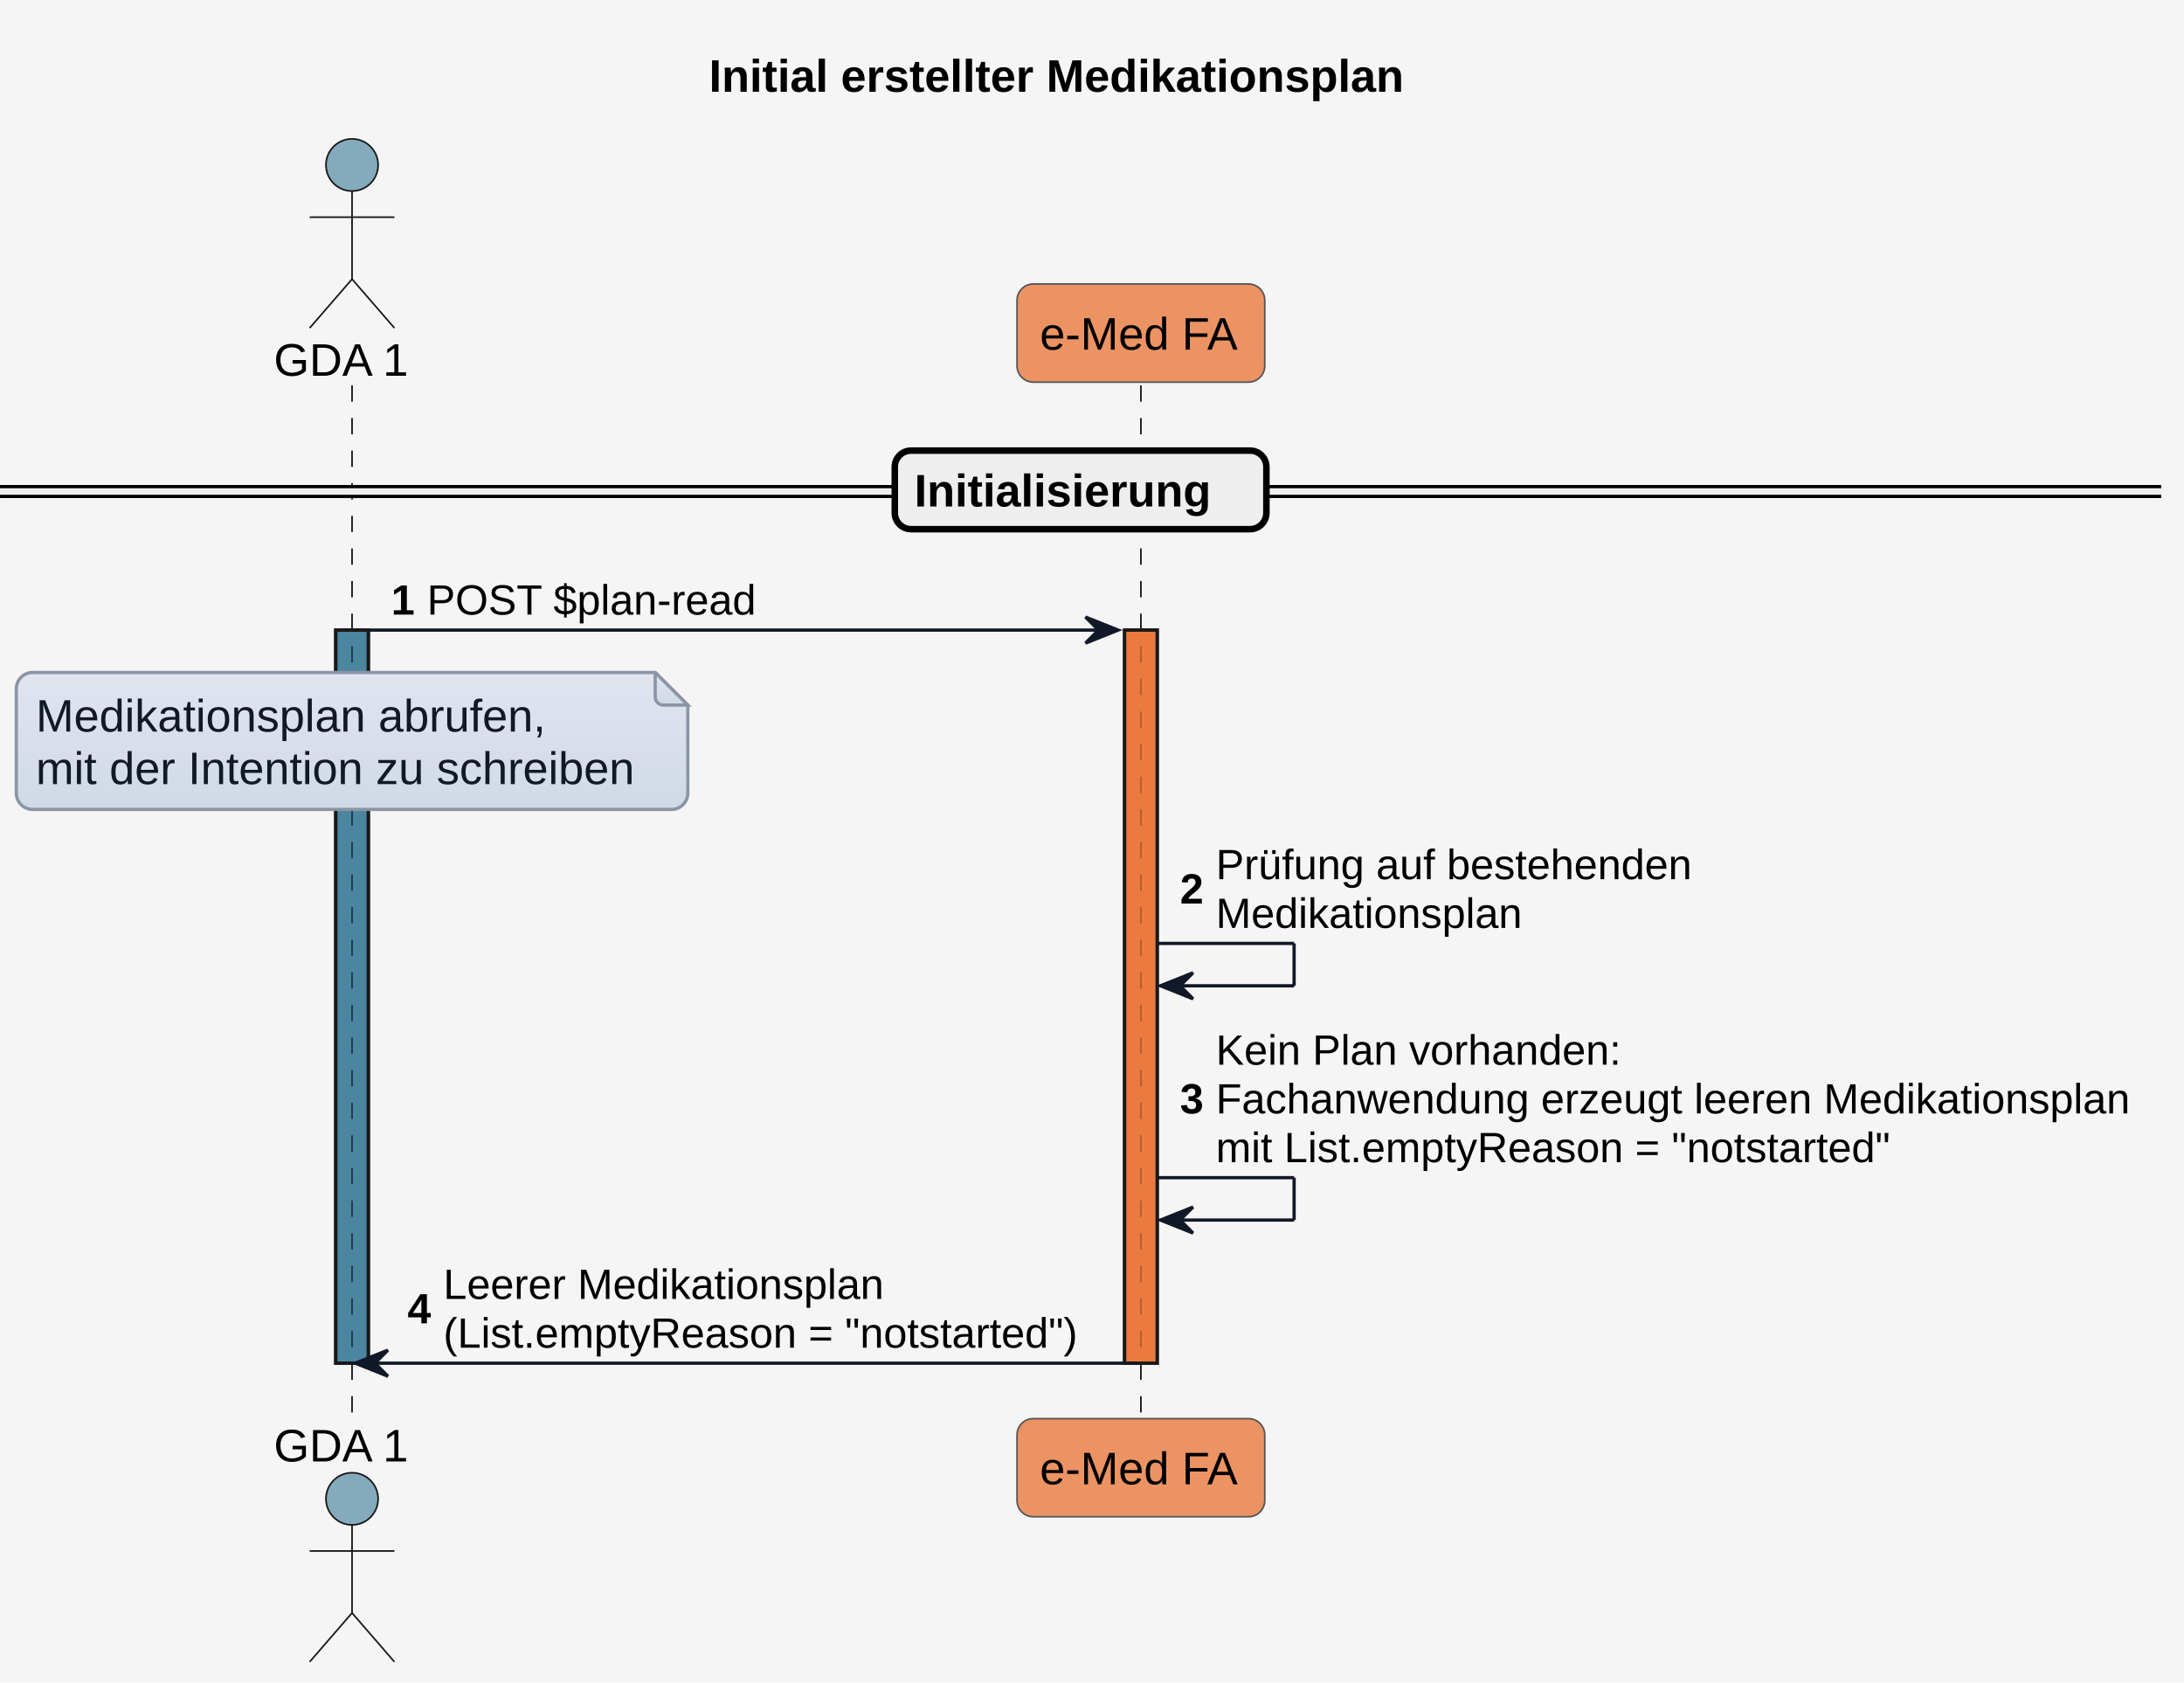
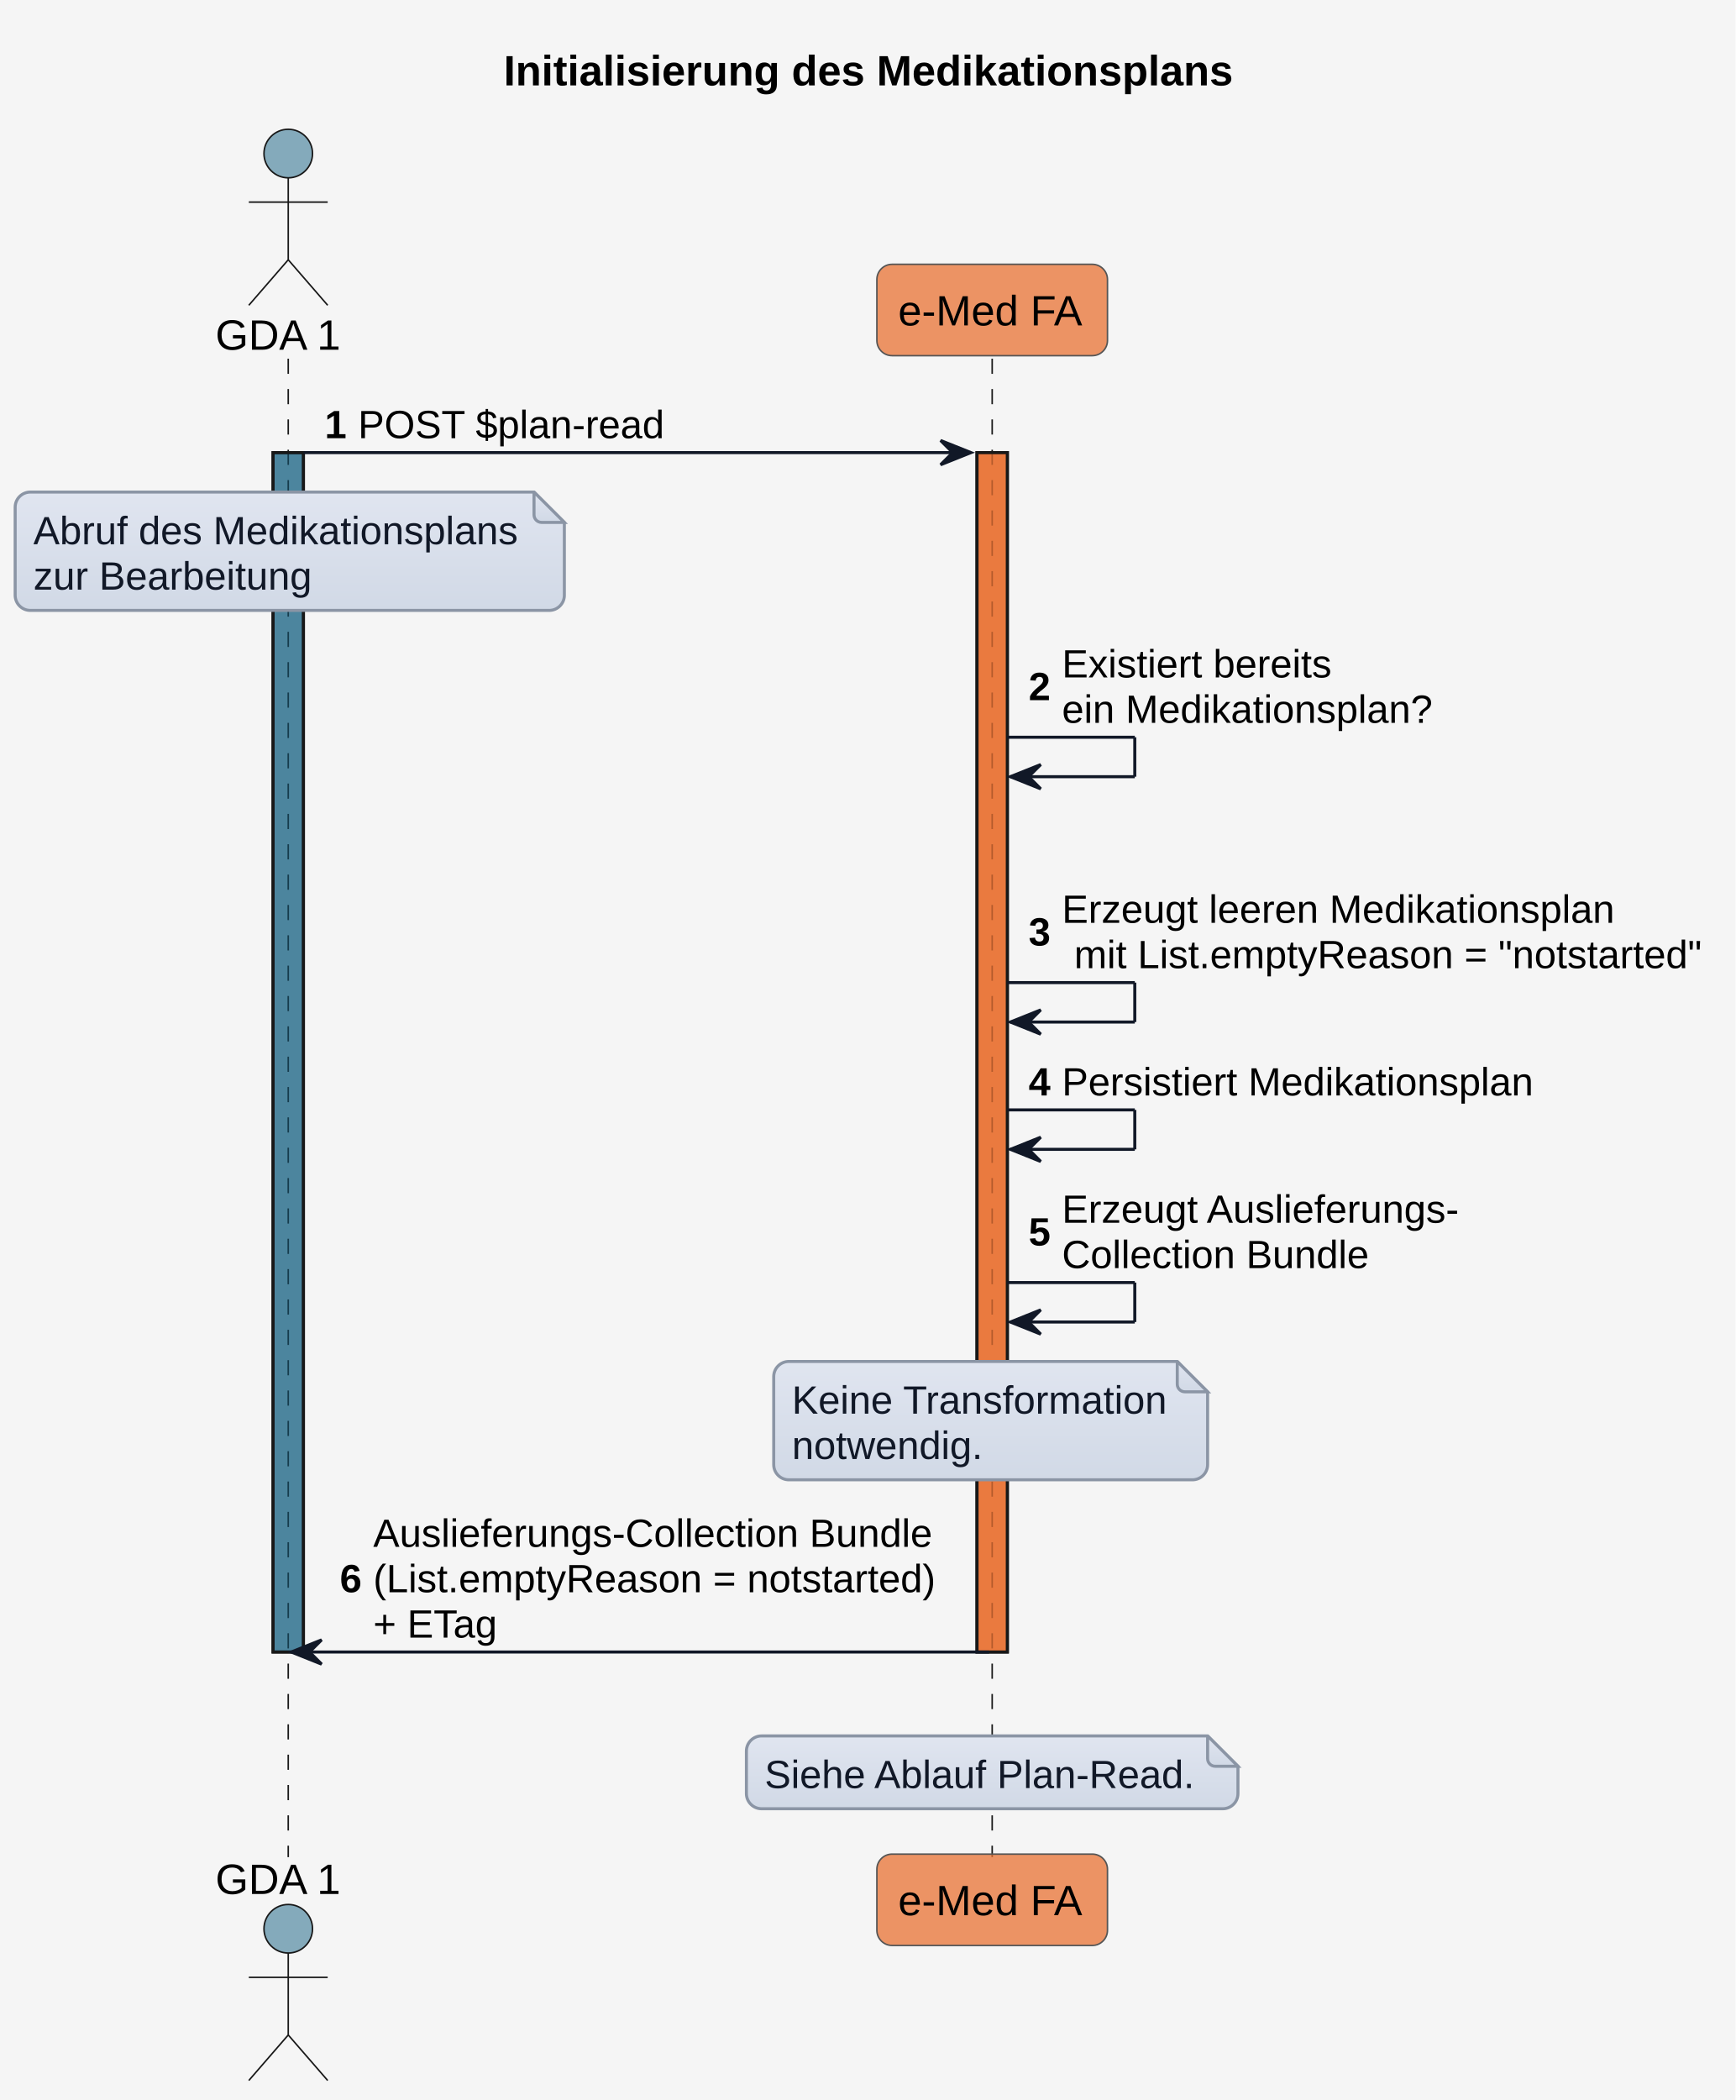
- <svg xmlns="http://www.w3.org/2000/svg" contentStyleType="text/css" height="516px" preserveAspectRatio="none" style="width:670px;height:516px;background:#F5F5F5;" version="1.1" viewBox="0 0 670 516" width="670px" zoomAndPan="magnify">
+ <svg xmlns="http://www.w3.org/2000/svg" contentStyleType="text/css" height="692px" preserveAspectRatio="none" style="width:572px;height:692px;background:#F5F5F5;" version="1.1" viewBox="0 0 572 692" width="572px" zoomAndPan="magnify">
  <defs>
-     <linearGradient id="g1mt0aemgq233k0" x1="50%" x2="50%" y1="0%" y2="100%">
+     <linearGradient id="g60f24w2s3f1q0" x1="50%" x2="50%" y1="0%" y2="100%">
      <stop offset="0%" stop-color="#E0E5F0" />
      <stop offset="100%" stop-color="#D1D9E6" />
    </linearGradient>
  </defs>
  <g>
-     <rect fill="#F5F5F5" height="516" style="stroke:none;stroke-width:1.0;" width="670" x="0" y="0" />
-     <text fill="#000000" font-family="Arial" font-size="14" font-weight="bold" lengthAdjust="spacing" textLength="227" x="217.5" y="28.132">Initial erstellter Medikationsplan</text>
-     <rect fill="#156082" fill-opacity="0.502" height="224.838" style="stroke:#181818;stroke-width:1.0;" width="10" x="103" y="193.245" />
-     <rect fill="#E97232" fill-opacity="0.741" height="224.838" style="stroke:#181818;stroke-width:1.0;" width="10" x="345" y="193.245" />
-     <line style="stroke:#181818;stroke-width:0.5;stroke-dasharray:5.0,5.0;" x1="108" x2="108" y1="118.197" y2="436.083" />
-     <line style="stroke:#181818;stroke-width:0.5;stroke-dasharray:5.0,5.0;" x1="350" x2="350" y1="118.197" y2="436.083" />
-     <text fill="#000000" font-family="Arial" font-size="14" lengthAdjust="spacing" textLength="42" x="84" y="115.231">GDA 1</text>
-     <ellipse cx="108" cy="50.599" fill="#156082" fill-opacity="0.502" rx="8" ry="8" style="stroke:#181818;stroke-width:0.5;" />
-     <path d="M108,58.599 L108,85.599 M95,66.599 L121,66.599 M108,85.599 L95,100.599 M108,85.599 L121,100.599 " fill="none" style="stroke:#181818;stroke-width:0.5;" />
-     <text fill="#000000" font-family="Arial" font-size="14" lengthAdjust="spacing" textLength="42" x="84" y="448.215">GDA 1</text>
-     <ellipse cx="108" cy="459.682" fill="#156082" fill-opacity="0.502" rx="8" ry="8" style="stroke:#181818;stroke-width:0.5;" />
-     <path d="M108,467.682 L108,494.682 M95,475.682 L121,475.682 M108,494.682 L95,509.682 M108,494.682 L121,509.682 " fill="none" style="stroke:#181818;stroke-width:0.5;" />
-     <rect fill="#E97232" fill-opacity="0.741" height="30.099" rx="5" ry="5" style="stroke:#555555;stroke-width:0.5;" width="76" x="312" y="87.099" />
-     <text fill="#000000" font-family="Arial" font-size="14" lengthAdjust="spacing" textLength="62" x="319" y="107.231">e-Med FA</text>
-     <rect fill="#E97232" fill-opacity="0.741" height="30.099" rx="5" ry="5" style="stroke:#555555;stroke-width:0.5;" width="76" x="312" y="435.083" />
-     <text fill="#000000" font-family="Arial" font-size="14" lengthAdjust="spacing" textLength="62" x="319" y="455.215">e-Med FA</text>
-     <rect fill="#156082" fill-opacity="0.502" height="224.838" style="stroke:#181818;stroke-width:1.0;" width="10" x="103" y="193.245" />
-     <rect fill="#E97232" fill-opacity="0.741" height="224.838" style="stroke:#181818;stroke-width:1.0;" width="10" x="345" y="193.245" />
-     <rect fill="#EEEEEE" height="3" rx="5" ry="5" style="stroke:#EEEEEE;stroke-width:1.0;" width="663" x="0" y="149.247" />
-     <line style="stroke:#000000;stroke-width:1.0;" x1="0" x2="663" y1="149.247" y2="149.247" />
-     <line style="stroke:#000000;stroke-width:1.0;" x1="0" x2="663" y1="152.247" y2="152.247" />
-     <rect fill="#EEEEEE" height="24.099" rx="5" ry="5" style="stroke:#000000;stroke-width:2.0;" width="114" x="274.5" y="138.197" />
-     <text fill="#000000" font-family="Arial" font-size="14" font-weight="bold" lengthAdjust="spacing" textLength="96" x="280.5" y="155.329">Initialisierung</text>
-     <polygon fill="#111827" points="333,189.245,343,193.245,333,197.245,337,193.245" style="stroke:#111827;stroke-width:1.0;" />
-     <line style="stroke:#111827;stroke-width:1.0;" x1="113" x2="339" y1="193.245" y2="193.245" />
-     <text fill="#000000" font-family="Arial" font-size="13" font-weight="bold" lengthAdjust="spacing" textLength="7" x="120" y="188.49">1</text>
-     <text fill="#000000" font-family="Arial" font-size="13" lengthAdjust="spacing" textLength="99" x="131" y="188.49">POST $plan-read</text>
-     <path d="M5,211.245 L5,243.245 A5,5 0 0 0 10,248.245 L206,248.245 A5,5 0 0 0 211,243.245 L211,216.245 L201,206.245 L10,206.245 A5,5 0 0 0 5,211.245 " fill="url(#g1mt0aemgq233k0)" style="stroke:#8B95A5;stroke-width:1.0;" />
-     <path d="M201,206.245 L201,213.745 A2.5,2.5 0 0 0 203.5,216.245 L211,216.245 L201,206.245 " fill="url(#g1mt0aemgq233k0)" style="stroke:#8B95A5;stroke-width:1.0;" />
-     <text fill="#111827" font-family="Arial" font-size="14" lengthAdjust="spacing" textLength="159" x="11" y="224.376">Medikationsplan abrufen,</text>
-     <text fill="#111827" font-family="Arial" font-size="14" lengthAdjust="spacing" textLength="185" x="11" y="240.475">mit der Intention zu schreiben</text>
-     <line style="stroke:#111827;stroke-width:1.0;" x1="355" x2="397" y1="289.339" y2="289.339" />
-     <line style="stroke:#111827;stroke-width:1.0;" x1="397" x2="397" y1="289.339" y2="302.339" />
-     <line style="stroke:#111827;stroke-width:1.0;" x1="356" x2="397" y1="302.339" y2="302.339" />
-     <polygon fill="#111827" points="366,298.339,356,302.339,366,306.339,362,302.339" style="stroke:#111827;stroke-width:1.0;" />
-     <text fill="#000000" font-family="Arial" font-size="13" font-weight="bold" lengthAdjust="spacing" textLength="7" x="362" y="277.11">2</text>
-     <text fill="#000000" font-family="Arial" font-size="13" lengthAdjust="spacing" textLength="143" x="373" y="269.636">Prüfung auf bestehenden</text>
-     <text fill="#000000" font-family="Arial" font-size="13" lengthAdjust="spacing" textLength="94" x="373" y="284.584">Medikationsplan</text>
-     <line style="stroke:#111827;stroke-width:1.0;" x1="355" x2="397" y1="361.185" y2="361.185" />
-     <line style="stroke:#111827;stroke-width:1.0;" x1="397" x2="397" y1="361.185" y2="374.185" />
-     <line style="stroke:#111827;stroke-width:1.0;" x1="356" x2="397" y1="374.185" y2="374.185" />
-     <polygon fill="#111827" points="366,370.185,356,374.185,366,378.185,362,374.185" style="stroke:#111827;stroke-width:1.0;" />
-     <text fill="#000000" font-family="Arial" font-size="13" font-weight="bold" lengthAdjust="spacing" textLength="7" x="362" y="341.482">3</text>
-     <text fill="#000000" font-family="Arial" font-size="13" lengthAdjust="spacing" textLength="122" x="373" y="326.533">Kein Plan vorhanden:</text>
-     <text fill="#000000" font-family="Arial" font-size="13" lengthAdjust="spacing" textLength="278" x="373" y="341.482">Fachanwendung erzeugt leeren Medikationsplan</text>
-     <text fill="#000000" font-family="Arial" font-size="13" lengthAdjust="spacing" textLength="211" x="373" y="356.431">mit List.emptyReason = "notstarted"</text>
-     <polygon fill="#111827" points="119,414.083,109,418.083,119,422.083,115,418.083" style="stroke:#111827;stroke-width:1.0;" />
-     <line style="stroke:#111827;stroke-width:1.0;" x1="113" x2="349" y1="418.083" y2="418.083" />
-     <text fill="#000000" font-family="Arial" font-size="13" font-weight="bold" lengthAdjust="spacing" textLength="7" x="125" y="405.854">4</text>
-     <text fill="#000000" font-family="Arial" font-size="13" lengthAdjust="spacing" textLength="134" x="136" y="398.379">Leerer Medikationsplan</text>
-     <text fill="#000000" font-family="Arial" font-size="13" lengthAdjust="spacing" textLength="197" x="136" y="413.328">(List.emptyReason = "notstarted")</text>
+     <rect fill="#F5F5F5" height="692" style="stroke:none;stroke-width:1.0;" width="572" x="0" y="0" />
+     <text fill="#000000" font-family="Arial" font-size="14" font-weight="bold" lengthAdjust="spacing" textLength="254" x="166" y="28.132">Initialisierung des Medikationsplans</text>
+     <rect fill="#156082" fill-opacity="0.502" height="395.231" style="stroke:#181818;stroke-width:1.0;" width="10" x="90" y="149.146" />
+     <rect fill="#E97232" fill-opacity="0.741" height="395.231" style="stroke:#181818;stroke-width:1.0;" width="10" x="322" y="149.146" />
+     <line style="stroke:#181818;stroke-width:0.5;stroke-dasharray:5.0,5.0;" x1="95" x2="95" y1="118.197" y2="611.975" />
+     <line style="stroke:#181818;stroke-width:0.5;stroke-dasharray:5.0,5.0;" x1="327" x2="327" y1="118.197" y2="611.975" />
+     <text fill="#000000" font-family="Arial" font-size="14" lengthAdjust="spacing" textLength="42" x="71" y="115.231">GDA 1</text>
+     <ellipse cx="95" cy="50.599" fill="#156082" fill-opacity="0.502" rx="8" ry="8" style="stroke:#181818;stroke-width:0.5;" />
+     <path d="M95,58.599 L95,85.599 M82,66.599 L108,66.599 M95,85.599 L82,100.599 M95,85.599 L108,100.599 " fill="none" style="stroke:#181818;stroke-width:0.5;" />
+     <text fill="#000000" font-family="Arial" font-size="14" lengthAdjust="spacing" textLength="42" x="71" y="624.106">GDA 1</text>
+     <ellipse cx="95" cy="635.573" fill="#156082" fill-opacity="0.502" rx="8" ry="8" style="stroke:#181818;stroke-width:0.5;" />
+     <path d="M95,643.573 L95,670.573 M82,651.573 L108,651.573 M95,670.573 L82,685.573 M95,670.573 L108,685.573 " fill="none" style="stroke:#181818;stroke-width:0.5;" />
+     <rect fill="#E97232" fill-opacity="0.741" height="30.099" rx="5" ry="5" style="stroke:#555555;stroke-width:0.5;" width="76" x="289" y="87.099" />
+     <text fill="#000000" font-family="Arial" font-size="14" lengthAdjust="spacing" textLength="62" x="296" y="107.231">e-Med FA</text>
+     <rect fill="#E97232" fill-opacity="0.741" height="30.099" rx="5" ry="5" style="stroke:#555555;stroke-width:0.5;" width="76" x="289" y="610.975" />
+     <text fill="#000000" font-family="Arial" font-size="14" lengthAdjust="spacing" textLength="62" x="296" y="631.106">e-Med FA</text>
+     <rect fill="#156082" fill-opacity="0.502" height="395.231" style="stroke:#181818;stroke-width:1.0;" width="10" x="90" y="149.146" />
+     <rect fill="#E97232" fill-opacity="0.741" height="395.231" style="stroke:#181818;stroke-width:1.0;" width="10" x="322" y="149.146" />
+     <polygon fill="#111827" points="310,145.146,320,149.146,310,153.146,314,149.146" style="stroke:#111827;stroke-width:1.0;" />
+     <line style="stroke:#111827;stroke-width:1.0;" x1="100" x2="316" y1="149.146" y2="149.146" />
+     <text fill="#000000" font-family="Arial" font-size="13" font-weight="bold" lengthAdjust="spacing" textLength="7" x="107" y="144.391">1</text>
+     <text fill="#000000" font-family="Arial" font-size="13" lengthAdjust="spacing" textLength="99" x="118" y="144.391">POST $plan-read</text>
+     <path d="M5,167.146 L5,196.146 A5,5 0 0 0 10,201.146 L181,201.146 A5,5 0 0 0 186,196.146 L186,172.146 L176,162.146 L10,162.146 A5,5 0 0 0 5,167.146 " fill="url(#g60f24w2s3f1q0)" style="stroke:#8B95A5;stroke-width:1.0;" />
+     <path d="M176,162.146 L176,169.646 A2.5,2.5 0 0 0 178.5,172.146 L186,172.146 L176,162.146 " fill="url(#g60f24w2s3f1q0)" style="stroke:#8B95A5;stroke-width:1.0;" />
+     <text fill="#111827" font-family="Arial" font-size="13" lengthAdjust="spacing" textLength="160" x="11" y="179.34">Abruf des Medikationsplans</text>
+     <text fill="#111827" font-family="Arial" font-size="13" lengthAdjust="spacing" textLength="91" x="11" y="194.289">zur Bearbeitung</text>
+     <line style="stroke:#111827;stroke-width:1.0;" x1="332" x2="374" y1="242.941" y2="242.941" />
+     <line style="stroke:#111827;stroke-width:1.0;" x1="374" x2="374" y1="242.941" y2="255.941" />
+     <line style="stroke:#111827;stroke-width:1.0;" x1="333" x2="374" y1="255.941" y2="255.941" />
+     <polygon fill="#111827" points="343,251.941,333,255.941,343,259.941,339,255.941" style="stroke:#111827;stroke-width:1.0;" />
+     <text fill="#000000" font-family="Arial" font-size="13" font-weight="bold" lengthAdjust="spacing" textLength="7" x="339" y="230.712">2</text>
+     <text fill="#000000" font-family="Arial" font-size="13" lengthAdjust="spacing" textLength="91" x="350" y="223.237">Existiert bereits</text>
+     <text fill="#000000" font-family="Arial" font-size="13" lengthAdjust="spacing" textLength="122" x="350" y="238.186">ein Medikationsplan?</text>
+     <line style="stroke:#111827;stroke-width:1.0;" x1="332" x2="374" y1="323.787" y2="323.787" />
+     <line style="stroke:#111827;stroke-width:1.0;" x1="374" x2="374" y1="323.787" y2="336.787" />
+     <line style="stroke:#111827;stroke-width:1.0;" x1="333" x2="374" y1="336.787" y2="336.787" />
+     <polygon fill="#111827" points="343,332.787,333,336.787,343,340.787,339,336.787" style="stroke:#111827;stroke-width:1.0;" />
+     <text fill="#000000" font-family="Arial" font-size="13" font-weight="bold" lengthAdjust="spacing" textLength="7" x="339" y="311.558">3</text>
+     <text fill="#000000" font-family="Arial" font-size="13" lengthAdjust="spacing" textLength="182" x="350" y="304.084">Erzeugt leeren Medikationsplan</text>
+     <text fill="#000000" font-family="Arial" font-size="13" lengthAdjust="spacing" textLength="211" x="354" y="319.032">mit List.emptyReason = "notstarted"</text>
+     <line style="stroke:#111827;stroke-width:1.0;" x1="332" x2="374" y1="365.736" y2="365.736" />
+     <line style="stroke:#111827;stroke-width:1.0;" x1="374" x2="374" y1="365.736" y2="378.736" />
+     <line style="stroke:#111827;stroke-width:1.0;" x1="333" x2="374" y1="378.736" y2="378.736" />
+     <polygon fill="#111827" points="343,374.736,333,378.736,343,382.736,339,378.736" style="stroke:#111827;stroke-width:1.0;" />
+     <text fill="#000000" font-family="Arial" font-size="13" font-weight="bold" lengthAdjust="spacing" textLength="7" x="339" y="360.981">4</text>
+     <text fill="#000000" font-family="Arial" font-size="13" lengthAdjust="spacing" textLength="157" x="350" y="360.981">Persistiert Medikationsplan</text>
+     <line style="stroke:#111827;stroke-width:1.0;" x1="332" x2="374" y1="422.633" y2="422.633" />
+     <line style="stroke:#111827;stroke-width:1.0;" x1="374" x2="374" y1="422.633" y2="435.633" />
+     <line style="stroke:#111827;stroke-width:1.0;" x1="333" x2="374" y1="435.633" y2="435.633" />
+     <polygon fill="#111827" points="343,431.633,333,435.633,343,439.633,339,435.633" style="stroke:#111827;stroke-width:1.0;" />
+     <text fill="#000000" font-family="Arial" font-size="13" font-weight="bold" lengthAdjust="spacing" textLength="7" x="339" y="410.404">5</text>
+     <text fill="#000000" font-family="Arial" font-size="13" lengthAdjust="spacing" textLength="131" x="350" y="402.93">Erzeugt Auslieferungs-</text>
+     <text fill="#000000" font-family="Arial" font-size="13" lengthAdjust="spacing" textLength="101" x="350" y="417.878">Collection Bundle</text>
+     <path d="M255,453.633 L255,482.633 A5,5 0 0 0 260,487.633 L393,487.633 A5,5 0 0 0 398,482.633 L398,458.633 L388,448.633 L260,448.633 A5,5 0 0 0 255,453.633 " fill="url(#g60f24w2s3f1q0)" style="stroke:#8B95A5;stroke-width:1.0;" />
+     <path d="M388,448.633 L388,456.133 A2.5,2.5 0 0 0 390.5,458.633 L398,458.633 L388,448.633 " fill="url(#g60f24w2s3f1q0)" style="stroke:#8B95A5;stroke-width:1.0;" />
+     <text fill="#111827" font-family="Arial" font-size="13" lengthAdjust="spacing" textLength="122" x="261" y="465.827">Keine Transformation</text>
+     <text fill="#111827" font-family="Arial" font-size="13" lengthAdjust="spacing" textLength="62" x="261" y="480.776">notwendig.</text>
+     <polygon fill="#111827" points="106,540.377,96,544.377,106,548.377,102,544.377" style="stroke:#111827;stroke-width:1.0;" />
+     <line style="stroke:#111827;stroke-width:1.0;" x1="100" x2="326" y1="544.377" y2="544.377" />
+     <text fill="#000000" font-family="Arial" font-size="13" font-weight="bold" lengthAdjust="spacing" textLength="7" x="112" y="524.673">6</text>
+     <text fill="#000000" font-family="Arial" font-size="13" lengthAdjust="spacing" textLength="183" x="123" y="509.725">Auslieferungs-Collection Bundle</text>
+     <text fill="#000000" font-family="Arial" font-size="13" lengthAdjust="spacing" textLength="187" x="123" y="524.673">(List.emptyReason = notstarted)</text>
+     <text fill="#000000" font-family="Arial" font-size="13" lengthAdjust="spacing" textLength="42" x="123" y="539.622">+ ETag</text>
+     <path d="M246,577.026 L246,591.026 A5,5 0 0 0 251,596.026 L403,596.026 A5,5 0 0 0 408,591.026 L408,582.026 L398,572.026 L251,572.026 A5,5 0 0 0 246,577.026 " fill="url(#g60f24w2s3f1q0)" style="stroke:#8B95A5;stroke-width:1.0;" />
+     <path d="M398,572.026 L398,579.526 A2.5,2.5 0 0 0 400.5,582.026 L408,582.026 L398,572.026 " fill="url(#g60f24w2s3f1q0)" style="stroke:#8B95A5;stroke-width:1.0;" />
+     <text fill="#111827" font-family="Arial" font-size="13" lengthAdjust="spacing" textLength="141" x="252" y="589.22">Siehe Ablauf Plan-Read.</text>
  </g>
</svg>
